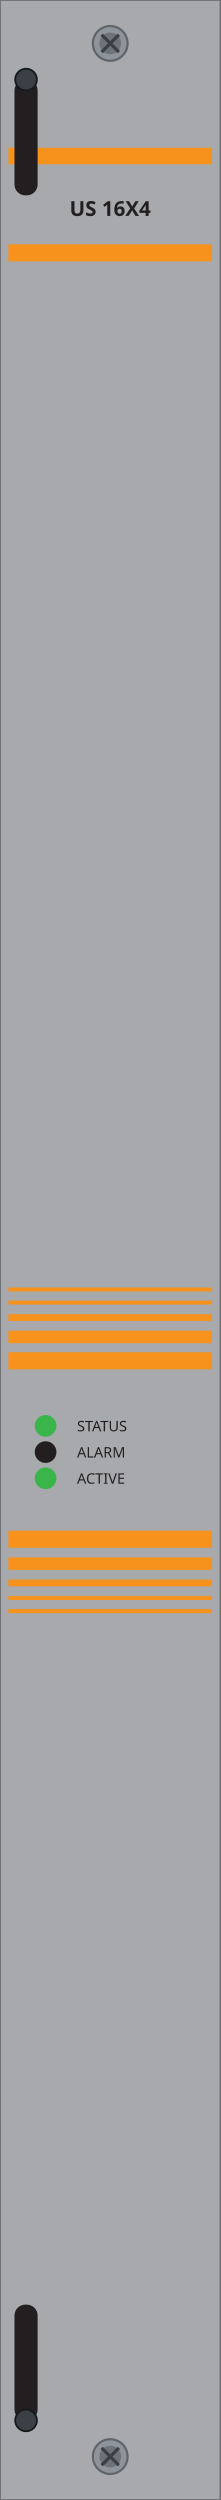
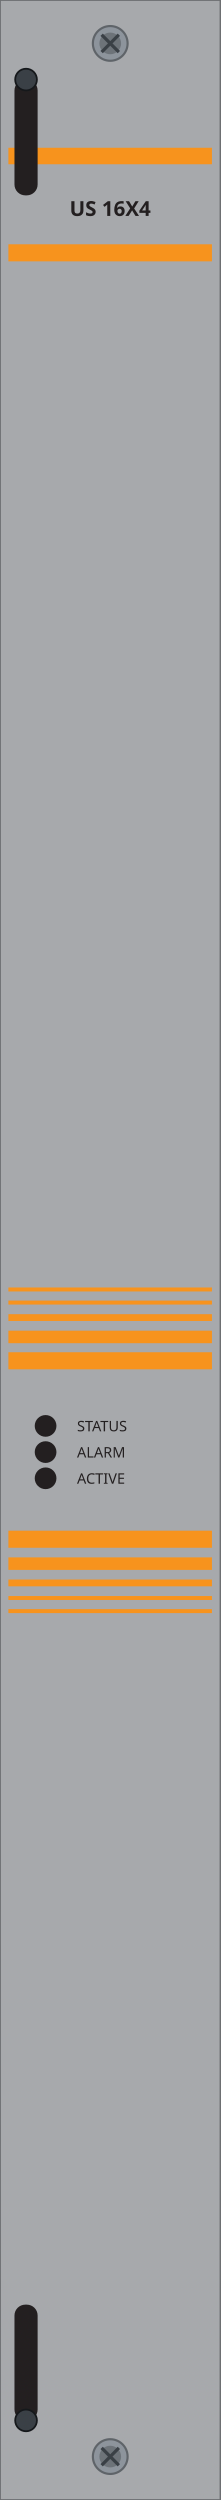
<svg xmlns="http://www.w3.org/2000/svg" width="30.47mm" height="345.5mm" viewBox="0 0 30.47 345.5">
  <rect id="plate" x="0" y="0" width="30.47" height="345.5" fill="#a7a9ac" stroke="#6d6f71" stroke-width="0.25" />
  <g id="silkscreen">
    <rect x="1.16" y="20.42" width="28.13" height="2.28" fill="#f7931d" />
    <rect x="1.16" y="33.76" width="28.13" height="2.36" fill="#f7931d" />
    <text id="model" x="15.23" y="29.84" font-family="sans-serif" font-size="2.84" font-weight="bold" text-anchor="middle" fill="#231f20">US 16X4</text>
    <rect x="1.16" y="177.93" width="28.13" height="0.55" fill="#f7931d" />
    <rect x="1.16" y="179.74" width="28.13" height="0.55" fill="#f7931d" />
    <rect x="1.16" y="181.62" width="28.13" height="0.94" fill="#f7931d" />
    <rect x="1.16" y="183.9" width="28.13" height="1.73" fill="#f7931d" />
    <rect x="1.16" y="186.88" width="28.13" height="2.36" fill="#f7931d" />
    <rect x="1.16" y="211.54" width="28.13" height="2.36" fill="#f7931d" />
    <rect x="1.16" y="215.23" width="28.13" height="1.73" fill="#f7931d" />
    <rect x="1.16" y="218.29" width="28.13" height="0.94" fill="#f7931d" />
    <rect x="1.16" y="220.57" width="28.13" height="0.55" fill="#f7931d" />
    <rect x="1.16" y="222.38" width="28.13" height="0.55" fill="#f7931d" />
    <text x="10.64" y="197.81" font-family="sans-serif" font-size="2.01" fill="#231f20">STATUS</text>
    <text x="10.64" y="201.43" font-family="sans-serif" font-size="2.01" fill="#231f20">ALARM</text>
    <text x="10.64" y="205.05" font-family="sans-serif" font-size="2.01" fill="#231f20">ACTIVE</text>
  </g>
-   <circle id="status" cx="6.3" cy="197.06" r="1.5" fill="#39b54a" />
-   <circle id="alarm" cx="6.3" cy="200.68" r="1.5" fill="#231f20" />
-   <circle id="active" cx="6.3" cy="204.30" r="1.5" fill="#39b54a" />
+   <circle id="status" cx="6.3" cy="197.06" r="1.5" fill="var(--led-color, #231f20)" />
+   <circle id="alarm" cx="6.3" cy="200.68" r="1.5" fill="var(--led-color, #231f20)" />
+   <circle id="active" cx="6.3" cy="204.30" r="1.5" fill="var(--led-color, #231f20)" />
  <g id="screw-t">
    <circle cx="15.235" cy="6.0" r="2.4" fill="#8d949c" stroke="#5f6469" stroke-width="0.3" />
    <circle cx="15.235" cy="6.0" r="1.5" fill="#6d7379" />
    <path d="M 14.045 4.80 L 16.425 7.20 M 14.045 7.20 L 16.425 4.80" stroke="#3a4046" stroke-width="0.45" fill="none" />
  </g>
  <g id="screw-b">
    <circle cx="15.235" cy="339.5" r="2.4" fill="#8d949c" stroke="#5f6469" stroke-width="0.3" />
    <circle cx="15.235" cy="339.5" r="1.5" fill="#6d7379" />
    <path d="M 14.045 338.30 L 16.425 340.70 M 14.045 340.70 L 16.425 338.30" stroke="#3a4046" stroke-width="0.45" fill="none" />
  </g>
  <g id="latch-t">
    <rect x="2.0" y="11.0" width="3.2" height="16.00" rx="1.5" fill="#231f20" />
    <circle cx="3.6" cy="11.0" r="1.5" fill="#3a4046" stroke="#15181b" stroke-width="0.25" />
  </g>
  <g id="latch-b">
    <rect x="2.0" y="318.5" width="3.2" height="16.00" rx="1.5" fill="#231f20" />
    <circle cx="3.6" cy="334.5" r="1.5" fill="#3a4046" stroke="#15181b" stroke-width="0.25" />
  </g>
</svg>
